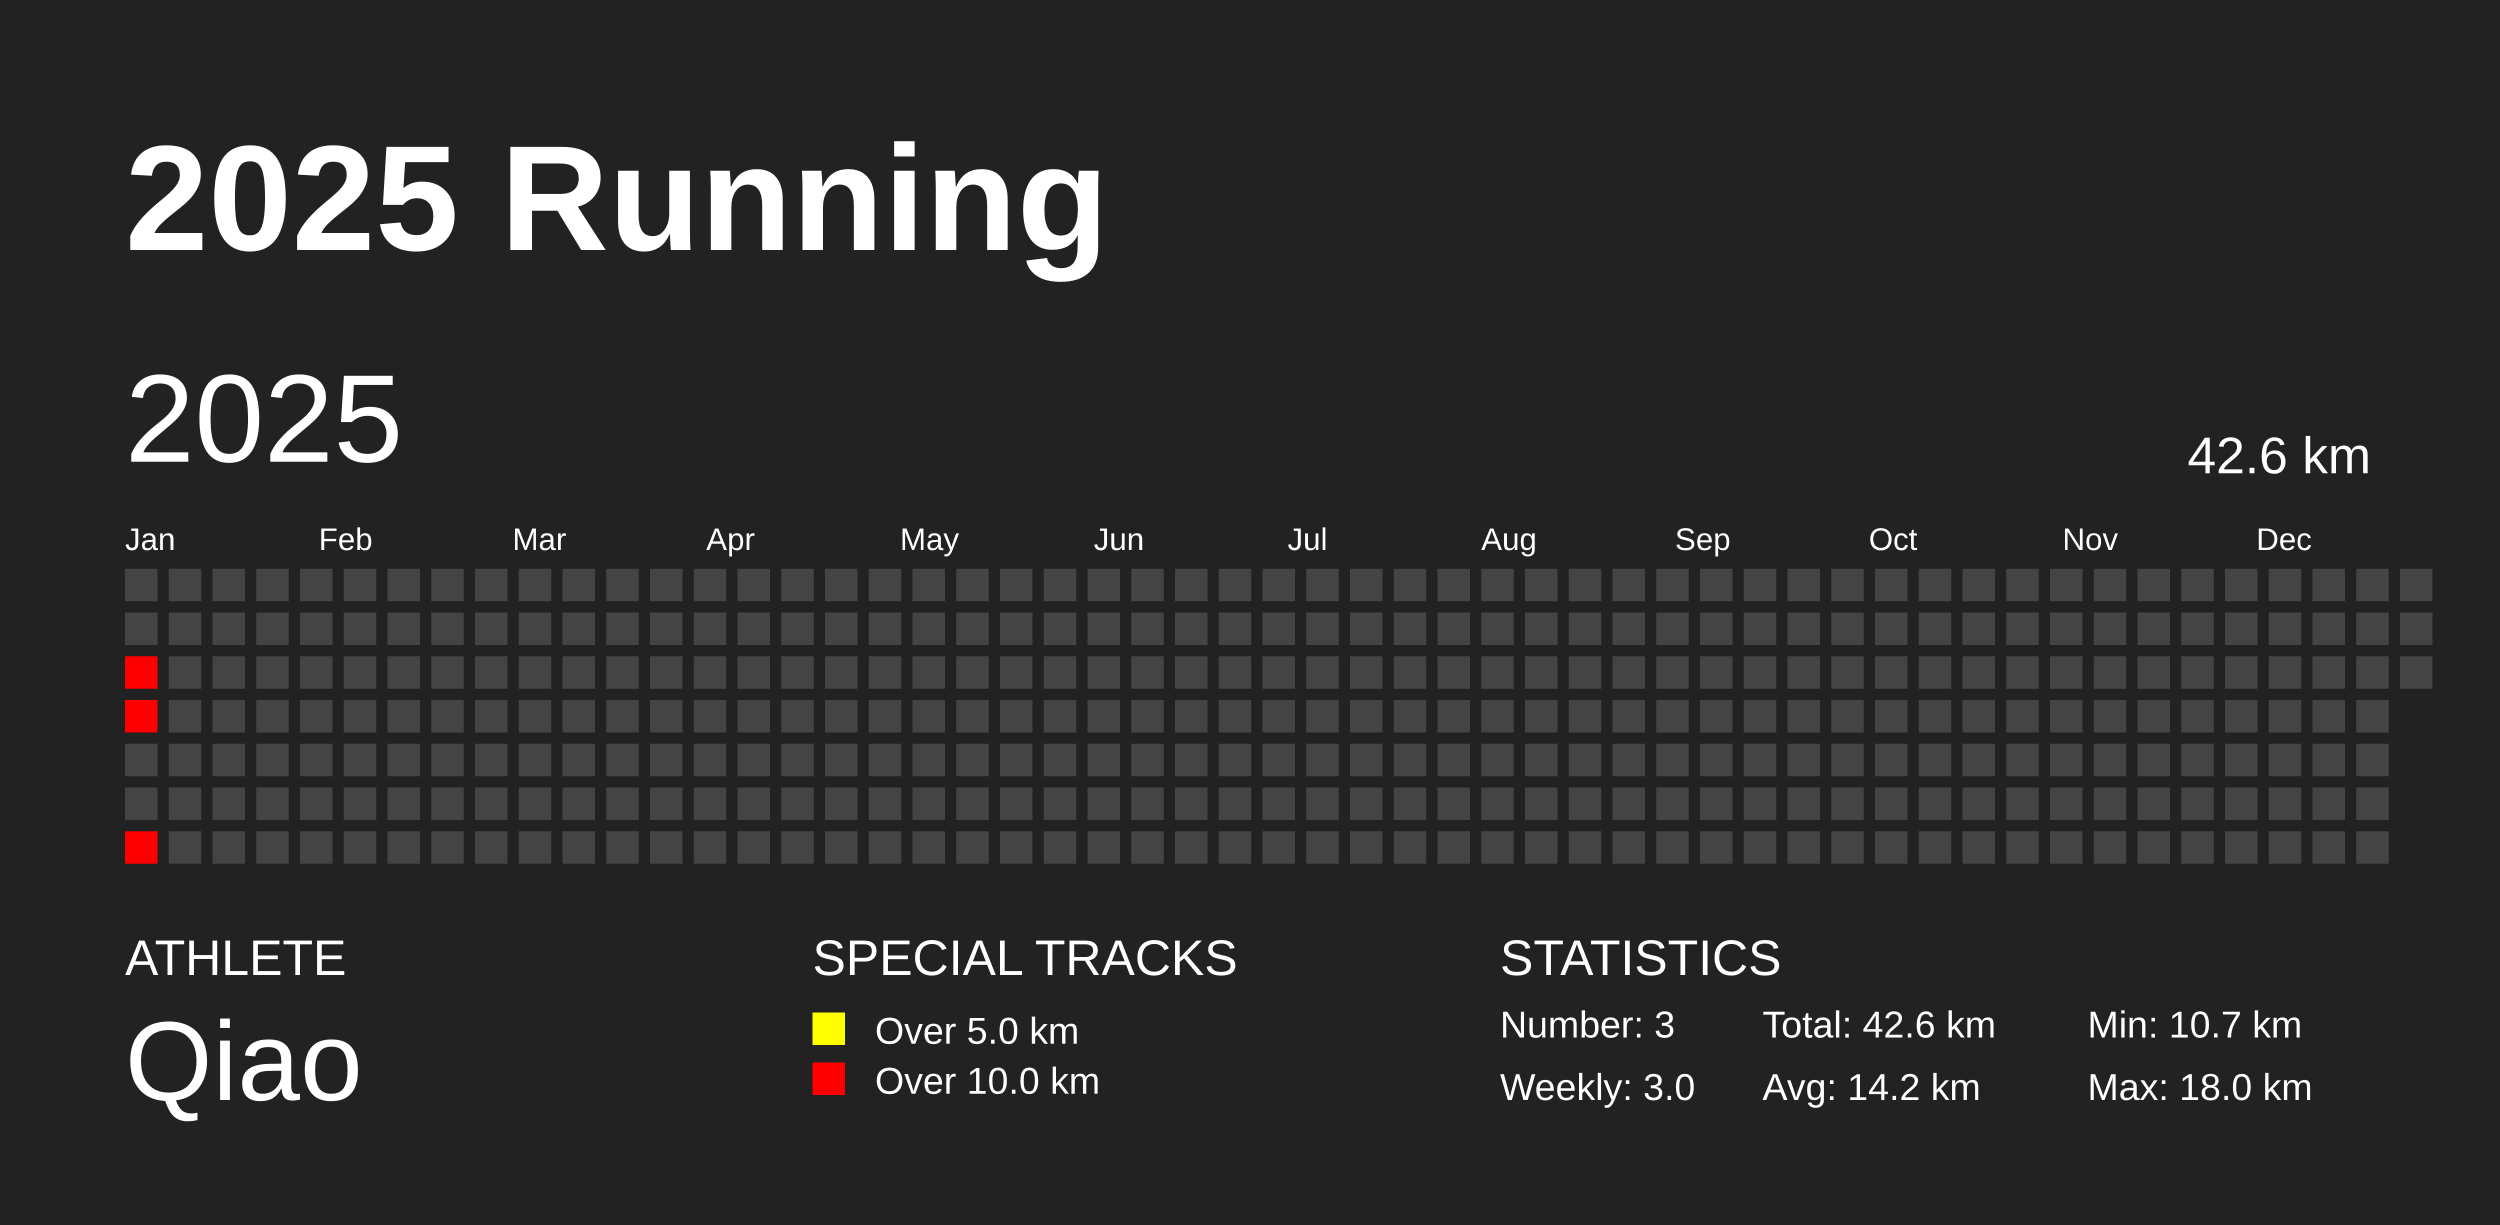
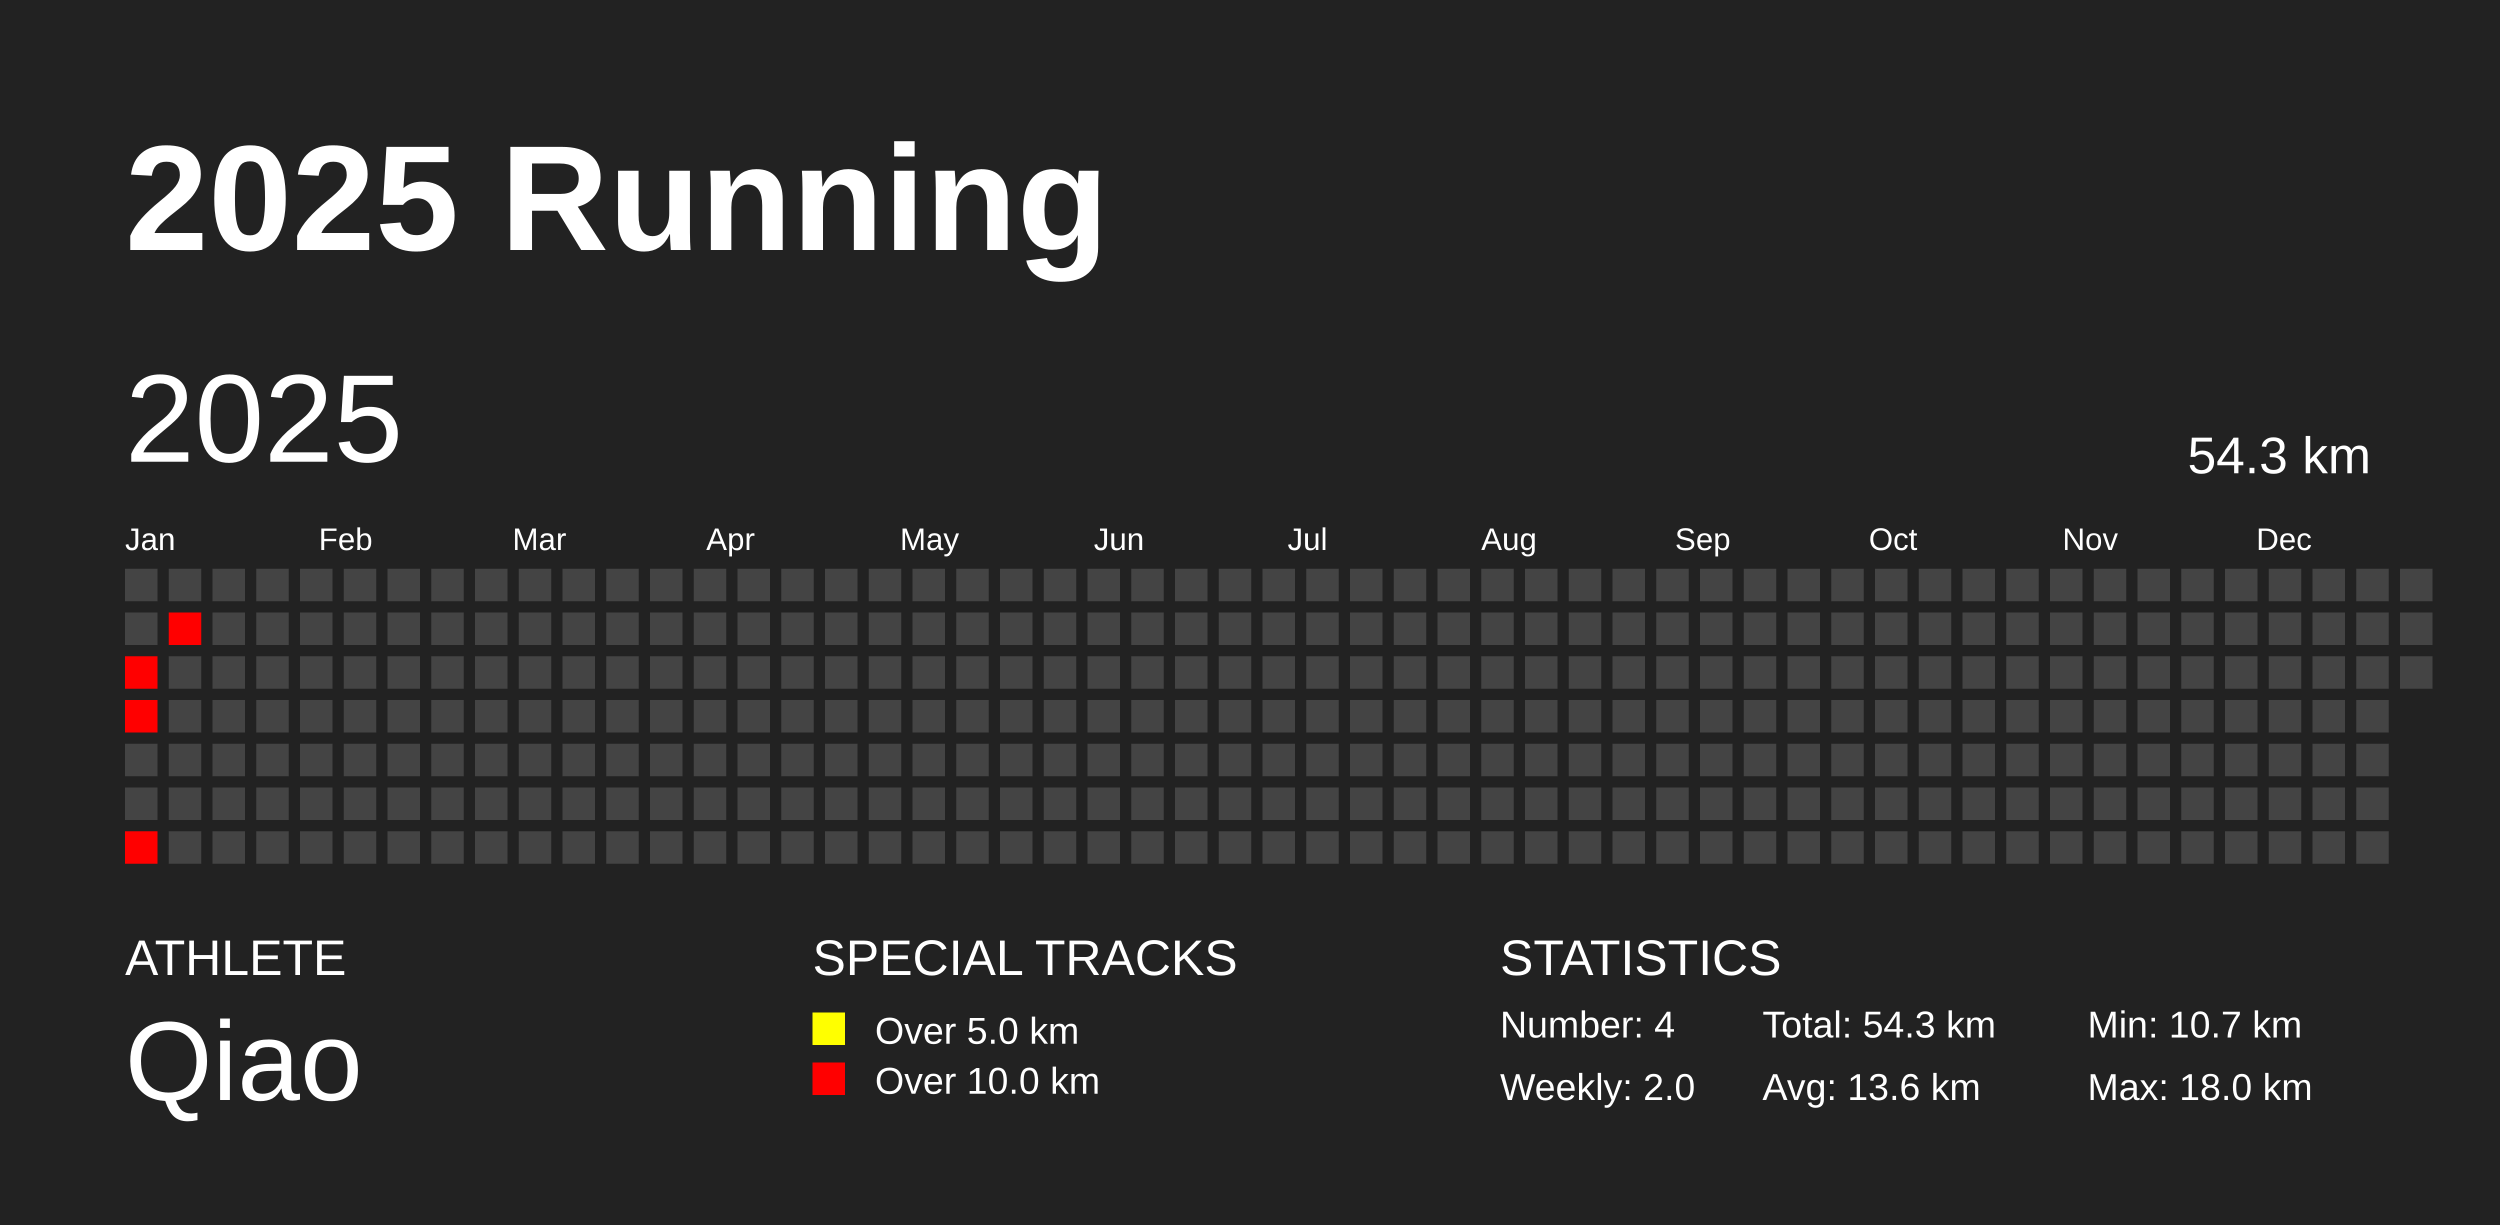
<svg xmlns="http://www.w3.org/2000/svg" baseProfile="full" height="98mm" version="1.1" viewBox="0,0,200,98" width="200mm">
  <defs />
  <rect fill="#222222" height="98" width="200" x="0" y="0" />
  <text fill="#FFFFFF" style="font-size:12px; font-family:Arial; font-weight:bold;" x="10" y="20">2025 Running</text>
  <text fill="#FFFFFF" style="font-size:4px; font-family:Arial" x="10" y="78">ATHLETE</text>
  <text fill="#FFFFFF" style="font-size:9px; font-family:Arial" x="10" y="88">Qiao</text>
  <text fill="#FFFFFF" style="font-size:4px; font-family:Arial" x="65" y="78">SPECIAL TRACKS</text>
  <rect fill="yellow" height="2.6" width="2.6" x="65" y="81" />
  <text fill="#FFFFFF" style="font-size:3px; font-family:Arial" x="70" y="83.5">Over 5.0 km</text>
  <rect fill="red" height="2.6" width="2.6" x="65" y="85" />
  <text fill="#FFFFFF" style="font-size:3px; font-family:Arial" x="70" y="87.5">Over 10.0 km</text>
  <text fill="#FFFFFF" style="font-size:4px; font-family:Arial" x="120" y="78">STATISTICS</text>
-   <text fill="#FFFFFF" style="font-size:3px; font-family:Arial" x="120" y="83">Number: 3</text>
-   <text fill="#FFFFFF" style="font-size:3px; font-family:Arial" x="120" y="88">Weekly: 3.0</text>
-   <text fill="#FFFFFF" style="font-size:3px; font-family:Arial" x="141" y="83">Total: 42.6 km</text>
-   <text fill="#FFFFFF" style="font-size:3px; font-family:Arial" x="141" y="88">Avg: 14.2 km</text>
+   <text fill="#FFFFFF" style="font-size:3px; font-family:Arial" x="120" y="83">Number: 4</text>
+   <text fill="#FFFFFF" style="font-size:3px; font-family:Arial" x="120" y="88">Weekly: 2.0</text>
+   <text fill="#FFFFFF" style="font-size:3px; font-family:Arial" x="141" y="83">Total: 54.3 km</text>
+   <text fill="#FFFFFF" style="font-size:3px; font-family:Arial" x="141" y="88">Avg: 13.6 km</text>
  <text fill="#FFFFFF" style="font-size:3px; font-family:Arial" x="167" y="83">Min: 10.7 km</text>
  <text fill="#FFFFFF" style="font-size:3px; font-family:Arial" x="167" y="88">Max: 18.0 km</text>
  <text dominant-baseline="hanging" fill="#FFFFFF" style="font-size:10.0px; font-family:Arial;" x="10" y="30">2025</text>
-   <text dominant-baseline="hanging" fill="#FFFFFF" style="font-size:4.125px; font-family:Arial;" x="175" y="35">42.6 km</text>
+   <text dominant-baseline="hanging" fill="#FFFFFF" style="font-size:4.125px; font-family:Arial;" x="175" y="35">54.3 km</text>
  <text fill="#FFFFFF" style="font-size:2.5px; font-family:Arial" x="10.0" y="44">Jan</text>
  <text fill="#FFFFFF" style="font-size:2.5px; font-family:Arial" x="25.5" y="44">Feb</text>
  <text fill="#FFFFFF" style="font-size:2.5px; font-family:Arial" x="41.0" y="44">Mar</text>
  <text fill="#FFFFFF" style="font-size:2.5px; font-family:Arial" x="56.5" y="44">Apr</text>
  <text fill="#FFFFFF" style="font-size:2.5px; font-family:Arial" x="72.0" y="44">May</text>
  <text fill="#FFFFFF" style="font-size:2.5px; font-family:Arial" x="87.5" y="44">Jun</text>
  <text fill="#FFFFFF" style="font-size:2.5px; font-family:Arial" x="103.0" y="44">Jul</text>
  <text fill="#FFFFFF" style="font-size:2.5px; font-family:Arial" x="118.5" y="44">Aug</text>
  <text fill="#FFFFFF" style="font-size:2.5px; font-family:Arial" x="134.0" y="44">Sep</text>
  <text fill="#FFFFFF" style="font-size:2.5px; font-family:Arial" x="149.5" y="44">Oct</text>
  <text fill="#FFFFFF" style="font-size:2.5px; font-family:Arial" x="165.0" y="44">Nov</text>
  <text fill="#FFFFFF" style="font-size:2.5px; font-family:Arial" x="180.5" y="44">Dec</text>
  <rect fill="#444444" height="2.6" width="2.6" x="10.0" y="45.5" />
  <rect fill="#444444" height="2.6" width="2.6" x="10.0" y="49.0" />
  <rect fill="red" height="2.6" width="2.6" x="10.0" y="52.5" />
  <rect fill="red" height="2.6" width="2.6" x="10.0" y="56.0" />
  <rect fill="#444444" height="2.6" width="2.6" x="10.0" y="59.5" />
  <rect fill="#444444" height="2.6" width="2.6" x="10.0" y="63.0" />
  <rect fill="red" height="2.6" width="2.6" x="10.0" y="66.5" />
  <rect fill="#444444" height="2.6" width="2.6" x="13.5" y="45.5" />
-   <rect fill="#444444" height="2.6" width="2.6" x="13.5" y="49.0" />
+   <rect fill="red" height="2.6" width="2.6" x="13.5" y="49.0" />
  <rect fill="#444444" height="2.6" width="2.6" x="13.5" y="52.5" />
  <rect fill="#444444" height="2.6" width="2.6" x="13.5" y="56.0" />
  <rect fill="#444444" height="2.6" width="2.6" x="13.5" y="59.5" />
  <rect fill="#444444" height="2.6" width="2.6" x="13.5" y="63.0" />
  <rect fill="#444444" height="2.6" width="2.6" x="13.5" y="66.5" />
  <rect fill="#444444" height="2.6" width="2.6" x="17.0" y="45.5" />
  <rect fill="#444444" height="2.6" width="2.6" x="17.0" y="49.0" />
  <rect fill="#444444" height="2.6" width="2.6" x="17.0" y="52.5" />
  <rect fill="#444444" height="2.6" width="2.6" x="17.0" y="56.0" />
  <rect fill="#444444" height="2.6" width="2.6" x="17.0" y="59.5" />
  <rect fill="#444444" height="2.6" width="2.6" x="17.0" y="63.0" />
  <rect fill="#444444" height="2.6" width="2.6" x="17.0" y="66.5" />
  <rect fill="#444444" height="2.6" width="2.6" x="20.5" y="45.5" />
  <rect fill="#444444" height="2.6" width="2.6" x="20.5" y="49.0" />
  <rect fill="#444444" height="2.6" width="2.6" x="20.5" y="52.5" />
  <rect fill="#444444" height="2.6" width="2.6" x="20.5" y="56.0" />
  <rect fill="#444444" height="2.6" width="2.6" x="20.5" y="59.5" />
  <rect fill="#444444" height="2.6" width="2.6" x="20.5" y="63.0" />
  <rect fill="#444444" height="2.6" width="2.6" x="20.5" y="66.5" />
  <rect fill="#444444" height="2.6" width="2.6" x="24.0" y="45.5" />
  <rect fill="#444444" height="2.6" width="2.6" x="24.0" y="49.0" />
  <rect fill="#444444" height="2.6" width="2.6" x="24.0" y="52.5" />
  <rect fill="#444444" height="2.6" width="2.6" x="24.0" y="56.0" />
  <rect fill="#444444" height="2.6" width="2.6" x="24.0" y="59.5" />
  <rect fill="#444444" height="2.6" width="2.6" x="24.0" y="63.0" />
  <rect fill="#444444" height="2.6" width="2.6" x="24.0" y="66.5" />
  <rect fill="#444444" height="2.6" width="2.6" x="27.5" y="45.5" />
  <rect fill="#444444" height="2.6" width="2.6" x="27.5" y="49.0" />
  <rect fill="#444444" height="2.6" width="2.6" x="27.5" y="52.5" />
  <rect fill="#444444" height="2.6" width="2.6" x="27.5" y="56.0" />
  <rect fill="#444444" height="2.6" width="2.6" x="27.5" y="59.5" />
  <rect fill="#444444" height="2.6" width="2.6" x="27.5" y="63.0" />
  <rect fill="#444444" height="2.6" width="2.6" x="27.5" y="66.5" />
  <rect fill="#444444" height="2.6" width="2.6" x="31.0" y="45.5" />
  <rect fill="#444444" height="2.6" width="2.6" x="31.0" y="49.0" />
  <rect fill="#444444" height="2.6" width="2.6" x="31.0" y="52.5" />
  <rect fill="#444444" height="2.6" width="2.6" x="31.0" y="56.0" />
  <rect fill="#444444" height="2.6" width="2.6" x="31.0" y="59.5" />
  <rect fill="#444444" height="2.6" width="2.6" x="31.0" y="63.0" />
  <rect fill="#444444" height="2.6" width="2.6" x="31.0" y="66.5" />
  <rect fill="#444444" height="2.6" width="2.6" x="34.5" y="45.5" />
  <rect fill="#444444" height="2.6" width="2.6" x="34.5" y="49.0" />
  <rect fill="#444444" height="2.6" width="2.6" x="34.5" y="52.5" />
  <rect fill="#444444" height="2.6" width="2.6" x="34.5" y="56.0" />
  <rect fill="#444444" height="2.6" width="2.6" x="34.5" y="59.5" />
  <rect fill="#444444" height="2.6" width="2.6" x="34.5" y="63.0" />
  <rect fill="#444444" height="2.6" width="2.6" x="34.5" y="66.5" />
  <rect fill="#444444" height="2.6" width="2.6" x="38.0" y="45.5" />
  <rect fill="#444444" height="2.6" width="2.6" x="38.0" y="49.0" />
  <rect fill="#444444" height="2.6" width="2.6" x="38.0" y="52.5" />
  <rect fill="#444444" height="2.6" width="2.6" x="38.0" y="56.0" />
  <rect fill="#444444" height="2.6" width="2.6" x="38.0" y="59.5" />
  <rect fill="#444444" height="2.6" width="2.6" x="38.0" y="63.0" />
  <rect fill="#444444" height="2.6" width="2.6" x="38.0" y="66.5" />
  <rect fill="#444444" height="2.6" width="2.6" x="41.5" y="45.5" />
  <rect fill="#444444" height="2.6" width="2.6" x="41.5" y="49.0" />
  <rect fill="#444444" height="2.6" width="2.6" x="41.5" y="52.5" />
  <rect fill="#444444" height="2.6" width="2.6" x="41.5" y="56.0" />
  <rect fill="#444444" height="2.6" width="2.6" x="41.5" y="59.5" />
  <rect fill="#444444" height="2.6" width="2.6" x="41.5" y="63.0" />
  <rect fill="#444444" height="2.6" width="2.6" x="41.5" y="66.5" />
  <rect fill="#444444" height="2.6" width="2.6" x="45.0" y="45.5" />
  <rect fill="#444444" height="2.6" width="2.6" x="45.0" y="49.0" />
  <rect fill="#444444" height="2.6" width="2.6" x="45.0" y="52.5" />
  <rect fill="#444444" height="2.6" width="2.6" x="45.0" y="56.0" />
  <rect fill="#444444" height="2.6" width="2.6" x="45.0" y="59.5" />
  <rect fill="#444444" height="2.6" width="2.6" x="45.0" y="63.0" />
  <rect fill="#444444" height="2.6" width="2.6" x="45.0" y="66.5" />
  <rect fill="#444444" height="2.6" width="2.6" x="48.5" y="45.5" />
  <rect fill="#444444" height="2.6" width="2.6" x="48.5" y="49.0" />
  <rect fill="#444444" height="2.6" width="2.6" x="48.5" y="52.5" />
  <rect fill="#444444" height="2.6" width="2.6" x="48.5" y="56.0" />
  <rect fill="#444444" height="2.6" width="2.6" x="48.5" y="59.5" />
  <rect fill="#444444" height="2.6" width="2.6" x="48.5" y="63.0" />
  <rect fill="#444444" height="2.6" width="2.6" x="48.5" y="66.5" />
  <rect fill="#444444" height="2.6" width="2.6" x="52.0" y="45.5" />
  <rect fill="#444444" height="2.6" width="2.6" x="52.0" y="49.0" />
  <rect fill="#444444" height="2.6" width="2.6" x="52.0" y="52.5" />
  <rect fill="#444444" height="2.6" width="2.6" x="52.0" y="56.0" />
  <rect fill="#444444" height="2.6" width="2.6" x="52.0" y="59.5" />
  <rect fill="#444444" height="2.6" width="2.6" x="52.0" y="63.0" />
  <rect fill="#444444" height="2.6" width="2.6" x="52.0" y="66.5" />
  <rect fill="#444444" height="2.6" width="2.6" x="55.5" y="45.5" />
  <rect fill="#444444" height="2.6" width="2.6" x="55.5" y="49.0" />
  <rect fill="#444444" height="2.6" width="2.6" x="55.5" y="52.5" />
  <rect fill="#444444" height="2.6" width="2.6" x="55.5" y="56.0" />
  <rect fill="#444444" height="2.6" width="2.6" x="55.5" y="59.5" />
  <rect fill="#444444" height="2.6" width="2.6" x="55.5" y="63.0" />
  <rect fill="#444444" height="2.6" width="2.6" x="55.5" y="66.5" />
  <rect fill="#444444" height="2.6" width="2.6" x="59.0" y="45.5" />
  <rect fill="#444444" height="2.6" width="2.6" x="59.0" y="49.0" />
  <rect fill="#444444" height="2.6" width="2.6" x="59.0" y="52.5" />
  <rect fill="#444444" height="2.6" width="2.6" x="59.0" y="56.0" />
  <rect fill="#444444" height="2.6" width="2.6" x="59.0" y="59.5" />
  <rect fill="#444444" height="2.6" width="2.6" x="59.0" y="63.0" />
  <rect fill="#444444" height="2.6" width="2.6" x="59.0" y="66.5" />
  <rect fill="#444444" height="2.6" width="2.6" x="62.5" y="45.5" />
  <rect fill="#444444" height="2.6" width="2.6" x="62.5" y="49.0" />
  <rect fill="#444444" height="2.6" width="2.6" x="62.5" y="52.5" />
  <rect fill="#444444" height="2.6" width="2.6" x="62.5" y="56.0" />
  <rect fill="#444444" height="2.6" width="2.6" x="62.5" y="59.5" />
  <rect fill="#444444" height="2.6" width="2.6" x="62.5" y="63.0" />
  <rect fill="#444444" height="2.6" width="2.6" x="62.5" y="66.5" />
  <rect fill="#444444" height="2.6" width="2.6" x="66.0" y="45.5" />
  <rect fill="#444444" height="2.6" width="2.6" x="66.0" y="49.0" />
  <rect fill="#444444" height="2.6" width="2.6" x="66.0" y="52.5" />
  <rect fill="#444444" height="2.6" width="2.6" x="66.0" y="56.0" />
  <rect fill="#444444" height="2.6" width="2.6" x="66.0" y="59.5" />
  <rect fill="#444444" height="2.6" width="2.6" x="66.0" y="63.0" />
  <rect fill="#444444" height="2.6" width="2.6" x="66.0" y="66.5" />
  <rect fill="#444444" height="2.6" width="2.6" x="69.5" y="45.5" />
  <rect fill="#444444" height="2.6" width="2.6" x="69.5" y="49.0" />
  <rect fill="#444444" height="2.6" width="2.6" x="69.5" y="52.5" />
  <rect fill="#444444" height="2.6" width="2.6" x="69.5" y="56.0" />
  <rect fill="#444444" height="2.6" width="2.6" x="69.5" y="59.5" />
  <rect fill="#444444" height="2.6" width="2.6" x="69.5" y="63.0" />
  <rect fill="#444444" height="2.6" width="2.6" x="69.5" y="66.5" />
  <rect fill="#444444" height="2.6" width="2.6" x="73.0" y="45.5" />
  <rect fill="#444444" height="2.6" width="2.6" x="73.0" y="49.0" />
  <rect fill="#444444" height="2.6" width="2.6" x="73.0" y="52.5" />
  <rect fill="#444444" height="2.6" width="2.6" x="73.0" y="56.0" />
  <rect fill="#444444" height="2.6" width="2.6" x="73.0" y="59.5" />
  <rect fill="#444444" height="2.6" width="2.6" x="73.0" y="63.0" />
  <rect fill="#444444" height="2.6" width="2.6" x="73.0" y="66.5" />
  <rect fill="#444444" height="2.6" width="2.6" x="76.5" y="45.5" />
  <rect fill="#444444" height="2.6" width="2.6" x="76.5" y="49.0" />
  <rect fill="#444444" height="2.6" width="2.6" x="76.5" y="52.5" />
  <rect fill="#444444" height="2.6" width="2.6" x="76.5" y="56.0" />
  <rect fill="#444444" height="2.6" width="2.6" x="76.5" y="59.5" />
  <rect fill="#444444" height="2.6" width="2.6" x="76.5" y="63.0" />
  <rect fill="#444444" height="2.6" width="2.6" x="76.5" y="66.5" />
  <rect fill="#444444" height="2.6" width="2.6" x="80.0" y="45.5" />
  <rect fill="#444444" height="2.6" width="2.6" x="80.0" y="49.0" />
  <rect fill="#444444" height="2.6" width="2.6" x="80.0" y="52.5" />
  <rect fill="#444444" height="2.6" width="2.6" x="80.0" y="56.0" />
  <rect fill="#444444" height="2.6" width="2.6" x="80.0" y="59.5" />
  <rect fill="#444444" height="2.6" width="2.6" x="80.0" y="63.0" />
  <rect fill="#444444" height="2.6" width="2.6" x="80.0" y="66.5" />
  <rect fill="#444444" height="2.6" width="2.6" x="83.5" y="45.5" />
  <rect fill="#444444" height="2.6" width="2.6" x="83.5" y="49.0" />
  <rect fill="#444444" height="2.6" width="2.6" x="83.5" y="52.5" />
  <rect fill="#444444" height="2.6" width="2.6" x="83.5" y="56.0" />
  <rect fill="#444444" height="2.6" width="2.6" x="83.5" y="59.5" />
  <rect fill="#444444" height="2.6" width="2.6" x="83.5" y="63.0" />
  <rect fill="#444444" height="2.6" width="2.6" x="83.5" y="66.5" />
  <rect fill="#444444" height="2.6" width="2.6" x="87.0" y="45.5" />
  <rect fill="#444444" height="2.6" width="2.6" x="87.0" y="49.0" />
  <rect fill="#444444" height="2.6" width="2.6" x="87.0" y="52.5" />
  <rect fill="#444444" height="2.6" width="2.6" x="87.0" y="56.0" />
  <rect fill="#444444" height="2.6" width="2.6" x="87.0" y="59.5" />
  <rect fill="#444444" height="2.6" width="2.6" x="87.0" y="63.0" />
  <rect fill="#444444" height="2.6" width="2.6" x="87.0" y="66.5" />
  <rect fill="#444444" height="2.6" width="2.6" x="90.5" y="45.5" />
  <rect fill="#444444" height="2.6" width="2.6" x="90.5" y="49.0" />
  <rect fill="#444444" height="2.6" width="2.6" x="90.5" y="52.5" />
  <rect fill="#444444" height="2.6" width="2.6" x="90.5" y="56.0" />
  <rect fill="#444444" height="2.6" width="2.6" x="90.5" y="59.5" />
  <rect fill="#444444" height="2.6" width="2.6" x="90.5" y="63.0" />
  <rect fill="#444444" height="2.6" width="2.6" x="90.5" y="66.5" />
  <rect fill="#444444" height="2.6" width="2.6" x="94.0" y="45.5" />
  <rect fill="#444444" height="2.6" width="2.6" x="94.0" y="49.0" />
  <rect fill="#444444" height="2.6" width="2.6" x="94.0" y="52.5" />
  <rect fill="#444444" height="2.6" width="2.6" x="94.0" y="56.0" />
  <rect fill="#444444" height="2.6" width="2.6" x="94.0" y="59.5" />
  <rect fill="#444444" height="2.6" width="2.6" x="94.0" y="63.0" />
  <rect fill="#444444" height="2.6" width="2.6" x="94.0" y="66.5" />
  <rect fill="#444444" height="2.6" width="2.6" x="97.5" y="45.5" />
  <rect fill="#444444" height="2.6" width="2.6" x="97.5" y="49.0" />
  <rect fill="#444444" height="2.6" width="2.6" x="97.5" y="52.5" />
  <rect fill="#444444" height="2.6" width="2.6" x="97.5" y="56.0" />
  <rect fill="#444444" height="2.6" width="2.6" x="97.5" y="59.5" />
  <rect fill="#444444" height="2.6" width="2.6" x="97.5" y="63.0" />
  <rect fill="#444444" height="2.6" width="2.6" x="97.5" y="66.5" />
  <rect fill="#444444" height="2.6" width="2.6" x="101.0" y="45.5" />
  <rect fill="#444444" height="2.6" width="2.6" x="101.0" y="49.0" />
  <rect fill="#444444" height="2.6" width="2.6" x="101.0" y="52.5" />
  <rect fill="#444444" height="2.6" width="2.6" x="101.0" y="56.0" />
  <rect fill="#444444" height="2.6" width="2.6" x="101.0" y="59.5" />
  <rect fill="#444444" height="2.6" width="2.6" x="101.0" y="63.0" />
  <rect fill="#444444" height="2.6" width="2.6" x="101.0" y="66.5" />
  <rect fill="#444444" height="2.6" width="2.6" x="104.5" y="45.5" />
  <rect fill="#444444" height="2.6" width="2.6" x="104.5" y="49.0" />
  <rect fill="#444444" height="2.6" width="2.6" x="104.5" y="52.5" />
  <rect fill="#444444" height="2.6" width="2.6" x="104.5" y="56.0" />
  <rect fill="#444444" height="2.6" width="2.6" x="104.5" y="59.5" />
  <rect fill="#444444" height="2.6" width="2.6" x="104.5" y="63.0" />
  <rect fill="#444444" height="2.6" width="2.6" x="104.5" y="66.5" />
  <rect fill="#444444" height="2.6" width="2.6" x="108.0" y="45.5" />
  <rect fill="#444444" height="2.6" width="2.6" x="108.0" y="49.0" />
  <rect fill="#444444" height="2.6" width="2.6" x="108.0" y="52.5" />
  <rect fill="#444444" height="2.6" width="2.6" x="108.0" y="56.0" />
  <rect fill="#444444" height="2.6" width="2.6" x="108.0" y="59.5" />
  <rect fill="#444444" height="2.6" width="2.6" x="108.0" y="63.0" />
  <rect fill="#444444" height="2.6" width="2.6" x="108.0" y="66.5" />
  <rect fill="#444444" height="2.6" width="2.6" x="111.5" y="45.5" />
  <rect fill="#444444" height="2.6" width="2.6" x="111.5" y="49.0" />
  <rect fill="#444444" height="2.6" width="2.6" x="111.5" y="52.5" />
  <rect fill="#444444" height="2.6" width="2.6" x="111.5" y="56.0" />
  <rect fill="#444444" height="2.6" width="2.6" x="111.5" y="59.5" />
  <rect fill="#444444" height="2.6" width="2.6" x="111.5" y="63.0" />
  <rect fill="#444444" height="2.6" width="2.6" x="111.5" y="66.5" />
  <rect fill="#444444" height="2.6" width="2.6" x="115.0" y="45.5" />
  <rect fill="#444444" height="2.6" width="2.6" x="115.0" y="49.0" />
  <rect fill="#444444" height="2.6" width="2.6" x="115.0" y="52.5" />
  <rect fill="#444444" height="2.6" width="2.6" x="115.0" y="56.0" />
  <rect fill="#444444" height="2.6" width="2.6" x="115.0" y="59.5" />
  <rect fill="#444444" height="2.6" width="2.6" x="115.0" y="63.0" />
  <rect fill="#444444" height="2.6" width="2.6" x="115.0" y="66.5" />
  <rect fill="#444444" height="2.6" width="2.6" x="118.5" y="45.5" />
  <rect fill="#444444" height="2.6" width="2.6" x="118.5" y="49.0" />
  <rect fill="#444444" height="2.6" width="2.6" x="118.5" y="52.5" />
  <rect fill="#444444" height="2.6" width="2.6" x="118.5" y="56.0" />
  <rect fill="#444444" height="2.6" width="2.6" x="118.5" y="59.5" />
  <rect fill="#444444" height="2.6" width="2.6" x="118.5" y="63.0" />
  <rect fill="#444444" height="2.6" width="2.6" x="118.5" y="66.5" />
  <rect fill="#444444" height="2.6" width="2.6" x="122.0" y="45.5" />
  <rect fill="#444444" height="2.6" width="2.6" x="122.0" y="49.0" />
  <rect fill="#444444" height="2.6" width="2.6" x="122.0" y="52.5" />
  <rect fill="#444444" height="2.6" width="2.6" x="122.0" y="56.0" />
  <rect fill="#444444" height="2.6" width="2.6" x="122.0" y="59.5" />
  <rect fill="#444444" height="2.6" width="2.6" x="122.0" y="63.0" />
  <rect fill="#444444" height="2.6" width="2.6" x="122.0" y="66.5" />
  <rect fill="#444444" height="2.6" width="2.6" x="125.5" y="45.5" />
  <rect fill="#444444" height="2.6" width="2.6" x="125.5" y="49.0" />
  <rect fill="#444444" height="2.6" width="2.6" x="125.5" y="52.5" />
  <rect fill="#444444" height="2.6" width="2.6" x="125.5" y="56.0" />
  <rect fill="#444444" height="2.6" width="2.6" x="125.5" y="59.5" />
  <rect fill="#444444" height="2.6" width="2.6" x="125.5" y="63.0" />
  <rect fill="#444444" height="2.6" width="2.6" x="125.5" y="66.5" />
  <rect fill="#444444" height="2.6" width="2.6" x="129.0" y="45.5" />
  <rect fill="#444444" height="2.6" width="2.6" x="129.0" y="49.0" />
  <rect fill="#444444" height="2.6" width="2.6" x="129.0" y="52.5" />
  <rect fill="#444444" height="2.6" width="2.6" x="129.0" y="56.0" />
  <rect fill="#444444" height="2.6" width="2.6" x="129.0" y="59.5" />
  <rect fill="#444444" height="2.6" width="2.6" x="129.0" y="63.0" />
  <rect fill="#444444" height="2.6" width="2.6" x="129.0" y="66.5" />
  <rect fill="#444444" height="2.6" width="2.6" x="132.5" y="45.5" />
  <rect fill="#444444" height="2.6" width="2.6" x="132.5" y="49.0" />
  <rect fill="#444444" height="2.6" width="2.6" x="132.5" y="52.5" />
  <rect fill="#444444" height="2.6" width="2.6" x="132.5" y="56.0" />
  <rect fill="#444444" height="2.6" width="2.6" x="132.5" y="59.5" />
  <rect fill="#444444" height="2.6" width="2.6" x="132.5" y="63.0" />
  <rect fill="#444444" height="2.6" width="2.6" x="132.5" y="66.5" />
  <rect fill="#444444" height="2.6" width="2.6" x="136.0" y="45.5" />
  <rect fill="#444444" height="2.6" width="2.6" x="136.0" y="49.0" />
  <rect fill="#444444" height="2.6" width="2.6" x="136.0" y="52.5" />
  <rect fill="#444444" height="2.6" width="2.6" x="136.0" y="56.0" />
  <rect fill="#444444" height="2.6" width="2.6" x="136.0" y="59.5" />
  <rect fill="#444444" height="2.6" width="2.6" x="136.0" y="63.0" />
  <rect fill="#444444" height="2.6" width="2.6" x="136.0" y="66.5" />
  <rect fill="#444444" height="2.6" width="2.6" x="139.5" y="45.5" />
  <rect fill="#444444" height="2.6" width="2.6" x="139.5" y="49.0" />
  <rect fill="#444444" height="2.6" width="2.6" x="139.5" y="52.5" />
  <rect fill="#444444" height="2.6" width="2.6" x="139.5" y="56.0" />
  <rect fill="#444444" height="2.6" width="2.6" x="139.5" y="59.5" />
  <rect fill="#444444" height="2.6" width="2.6" x="139.5" y="63.0" />
  <rect fill="#444444" height="2.6" width="2.6" x="139.5" y="66.5" />
  <rect fill="#444444" height="2.6" width="2.6" x="143.0" y="45.5" />
  <rect fill="#444444" height="2.6" width="2.6" x="143.0" y="49.0" />
  <rect fill="#444444" height="2.6" width="2.6" x="143.0" y="52.5" />
  <rect fill="#444444" height="2.6" width="2.6" x="143.0" y="56.0" />
  <rect fill="#444444" height="2.6" width="2.6" x="143.0" y="59.5" />
  <rect fill="#444444" height="2.6" width="2.6" x="143.0" y="63.0" />
  <rect fill="#444444" height="2.6" width="2.6" x="143.0" y="66.5" />
  <rect fill="#444444" height="2.6" width="2.6" x="146.5" y="45.5" />
  <rect fill="#444444" height="2.6" width="2.6" x="146.5" y="49.0" />
  <rect fill="#444444" height="2.6" width="2.6" x="146.5" y="52.5" />
  <rect fill="#444444" height="2.6" width="2.6" x="146.5" y="56.0" />
  <rect fill="#444444" height="2.6" width="2.6" x="146.5" y="59.5" />
  <rect fill="#444444" height="2.6" width="2.6" x="146.5" y="63.0" />
  <rect fill="#444444" height="2.6" width="2.6" x="146.5" y="66.5" />
  <rect fill="#444444" height="2.6" width="2.6" x="150.0" y="45.5" />
  <rect fill="#444444" height="2.6" width="2.6" x="150.0" y="49.0" />
  <rect fill="#444444" height="2.6" width="2.6" x="150.0" y="52.5" />
  <rect fill="#444444" height="2.6" width="2.6" x="150.0" y="56.0" />
  <rect fill="#444444" height="2.6" width="2.6" x="150.0" y="59.5" />
  <rect fill="#444444" height="2.6" width="2.6" x="150.0" y="63.0" />
  <rect fill="#444444" height="2.6" width="2.6" x="150.0" y="66.5" />
  <rect fill="#444444" height="2.6" width="2.6" x="153.5" y="45.5" />
  <rect fill="#444444" height="2.6" width="2.6" x="153.5" y="49.0" />
  <rect fill="#444444" height="2.6" width="2.6" x="153.5" y="52.5" />
  <rect fill="#444444" height="2.6" width="2.6" x="153.5" y="56.0" />
  <rect fill="#444444" height="2.6" width="2.6" x="153.5" y="59.5" />
  <rect fill="#444444" height="2.6" width="2.6" x="153.5" y="63.0" />
  <rect fill="#444444" height="2.6" width="2.6" x="153.5" y="66.5" />
  <rect fill="#444444" height="2.6" width="2.6" x="157.0" y="45.5" />
  <rect fill="#444444" height="2.6" width="2.6" x="157.0" y="49.0" />
  <rect fill="#444444" height="2.6" width="2.6" x="157.0" y="52.5" />
  <rect fill="#444444" height="2.6" width="2.6" x="157.0" y="56.0" />
  <rect fill="#444444" height="2.6" width="2.6" x="157.0" y="59.5" />
  <rect fill="#444444" height="2.6" width="2.6" x="157.0" y="63.0" />
  <rect fill="#444444" height="2.6" width="2.6" x="157.0" y="66.5" />
  <rect fill="#444444" height="2.6" width="2.6" x="160.5" y="45.5" />
  <rect fill="#444444" height="2.6" width="2.6" x="160.5" y="49.0" />
  <rect fill="#444444" height="2.6" width="2.6" x="160.5" y="52.5" />
  <rect fill="#444444" height="2.6" width="2.6" x="160.5" y="56.0" />
  <rect fill="#444444" height="2.6" width="2.6" x="160.5" y="59.5" />
  <rect fill="#444444" height="2.6" width="2.6" x="160.5" y="63.0" />
  <rect fill="#444444" height="2.6" width="2.6" x="160.5" y="66.5" />
  <rect fill="#444444" height="2.6" width="2.6" x="164.0" y="45.5" />
  <rect fill="#444444" height="2.6" width="2.6" x="164.0" y="49.0" />
  <rect fill="#444444" height="2.6" width="2.6" x="164.0" y="52.5" />
  <rect fill="#444444" height="2.6" width="2.6" x="164.0" y="56.0" />
  <rect fill="#444444" height="2.6" width="2.6" x="164.0" y="59.5" />
  <rect fill="#444444" height="2.6" width="2.6" x="164.0" y="63.0" />
  <rect fill="#444444" height="2.6" width="2.6" x="164.0" y="66.5" />
  <rect fill="#444444" height="2.6" width="2.6" x="167.5" y="45.5" />
  <rect fill="#444444" height="2.6" width="2.6" x="167.5" y="49.0" />
  <rect fill="#444444" height="2.6" width="2.6" x="167.5" y="52.5" />
  <rect fill="#444444" height="2.6" width="2.6" x="167.5" y="56.0" />
  <rect fill="#444444" height="2.6" width="2.6" x="167.5" y="59.5" />
  <rect fill="#444444" height="2.6" width="2.6" x="167.5" y="63.0" />
  <rect fill="#444444" height="2.6" width="2.6" x="167.5" y="66.5" />
  <rect fill="#444444" height="2.6" width="2.6" x="171.0" y="45.5" />
  <rect fill="#444444" height="2.6" width="2.6" x="171.0" y="49.0" />
  <rect fill="#444444" height="2.6" width="2.6" x="171.0" y="52.5" />
  <rect fill="#444444" height="2.6" width="2.6" x="171.0" y="56.0" />
  <rect fill="#444444" height="2.6" width="2.6" x="171.0" y="59.5" />
  <rect fill="#444444" height="2.6" width="2.6" x="171.0" y="63.0" />
  <rect fill="#444444" height="2.6" width="2.6" x="171.0" y="66.5" />
  <rect fill="#444444" height="2.6" width="2.6" x="174.5" y="45.5" />
  <rect fill="#444444" height="2.6" width="2.6" x="174.5" y="49.0" />
  <rect fill="#444444" height="2.6" width="2.6" x="174.5" y="52.5" />
  <rect fill="#444444" height="2.6" width="2.6" x="174.5" y="56.0" />
  <rect fill="#444444" height="2.6" width="2.6" x="174.5" y="59.5" />
  <rect fill="#444444" height="2.6" width="2.6" x="174.5" y="63.0" />
  <rect fill="#444444" height="2.6" width="2.6" x="174.5" y="66.5" />
  <rect fill="#444444" height="2.6" width="2.6" x="178.0" y="45.5" />
  <rect fill="#444444" height="2.6" width="2.6" x="178.0" y="49.0" />
  <rect fill="#444444" height="2.6" width="2.6" x="178.0" y="52.5" />
  <rect fill="#444444" height="2.6" width="2.6" x="178.0" y="56.0" />
  <rect fill="#444444" height="2.6" width="2.6" x="178.0" y="59.5" />
  <rect fill="#444444" height="2.6" width="2.6" x="178.0" y="63.0" />
  <rect fill="#444444" height="2.6" width="2.6" x="178.0" y="66.5" />
  <rect fill="#444444" height="2.6" width="2.6" x="181.5" y="45.5" />
  <rect fill="#444444" height="2.6" width="2.6" x="181.5" y="49.0" />
  <rect fill="#444444" height="2.6" width="2.6" x="181.5" y="52.5" />
  <rect fill="#444444" height="2.6" width="2.6" x="181.5" y="56.0" />
  <rect fill="#444444" height="2.6" width="2.6" x="181.5" y="59.5" />
  <rect fill="#444444" height="2.6" width="2.6" x="181.5" y="63.0" />
  <rect fill="#444444" height="2.6" width="2.6" x="181.5" y="66.5" />
  <rect fill="#444444" height="2.6" width="2.6" x="185.0" y="45.5" />
  <rect fill="#444444" height="2.6" width="2.6" x="185.0" y="49.0" />
  <rect fill="#444444" height="2.6" width="2.6" x="185.0" y="52.5" />
  <rect fill="#444444" height="2.6" width="2.6" x="185.0" y="56.0" />
  <rect fill="#444444" height="2.6" width="2.6" x="185.0" y="59.5" />
  <rect fill="#444444" height="2.6" width="2.6" x="185.0" y="63.0" />
  <rect fill="#444444" height="2.6" width="2.6" x="185.0" y="66.5" />
  <rect fill="#444444" height="2.6" width="2.6" x="188.5" y="45.5" />
  <rect fill="#444444" height="2.6" width="2.6" x="188.5" y="49.0" />
  <rect fill="#444444" height="2.6" width="2.6" x="188.5" y="52.5" />
  <rect fill="#444444" height="2.6" width="2.6" x="188.5" y="56.0" />
  <rect fill="#444444" height="2.6" width="2.6" x="188.5" y="59.5" />
  <rect fill="#444444" height="2.6" width="2.6" x="188.5" y="63.0" />
  <rect fill="#444444" height="2.6" width="2.6" x="188.5" y="66.5" />
  <rect fill="#444444" height="2.6" width="2.6" x="192.0" y="45.5" />
  <rect fill="#444444" height="2.6" width="2.6" x="192.0" y="49.0" />
  <rect fill="#444444" height="2.6" width="2.6" x="192.0" y="52.5" />
</svg>
